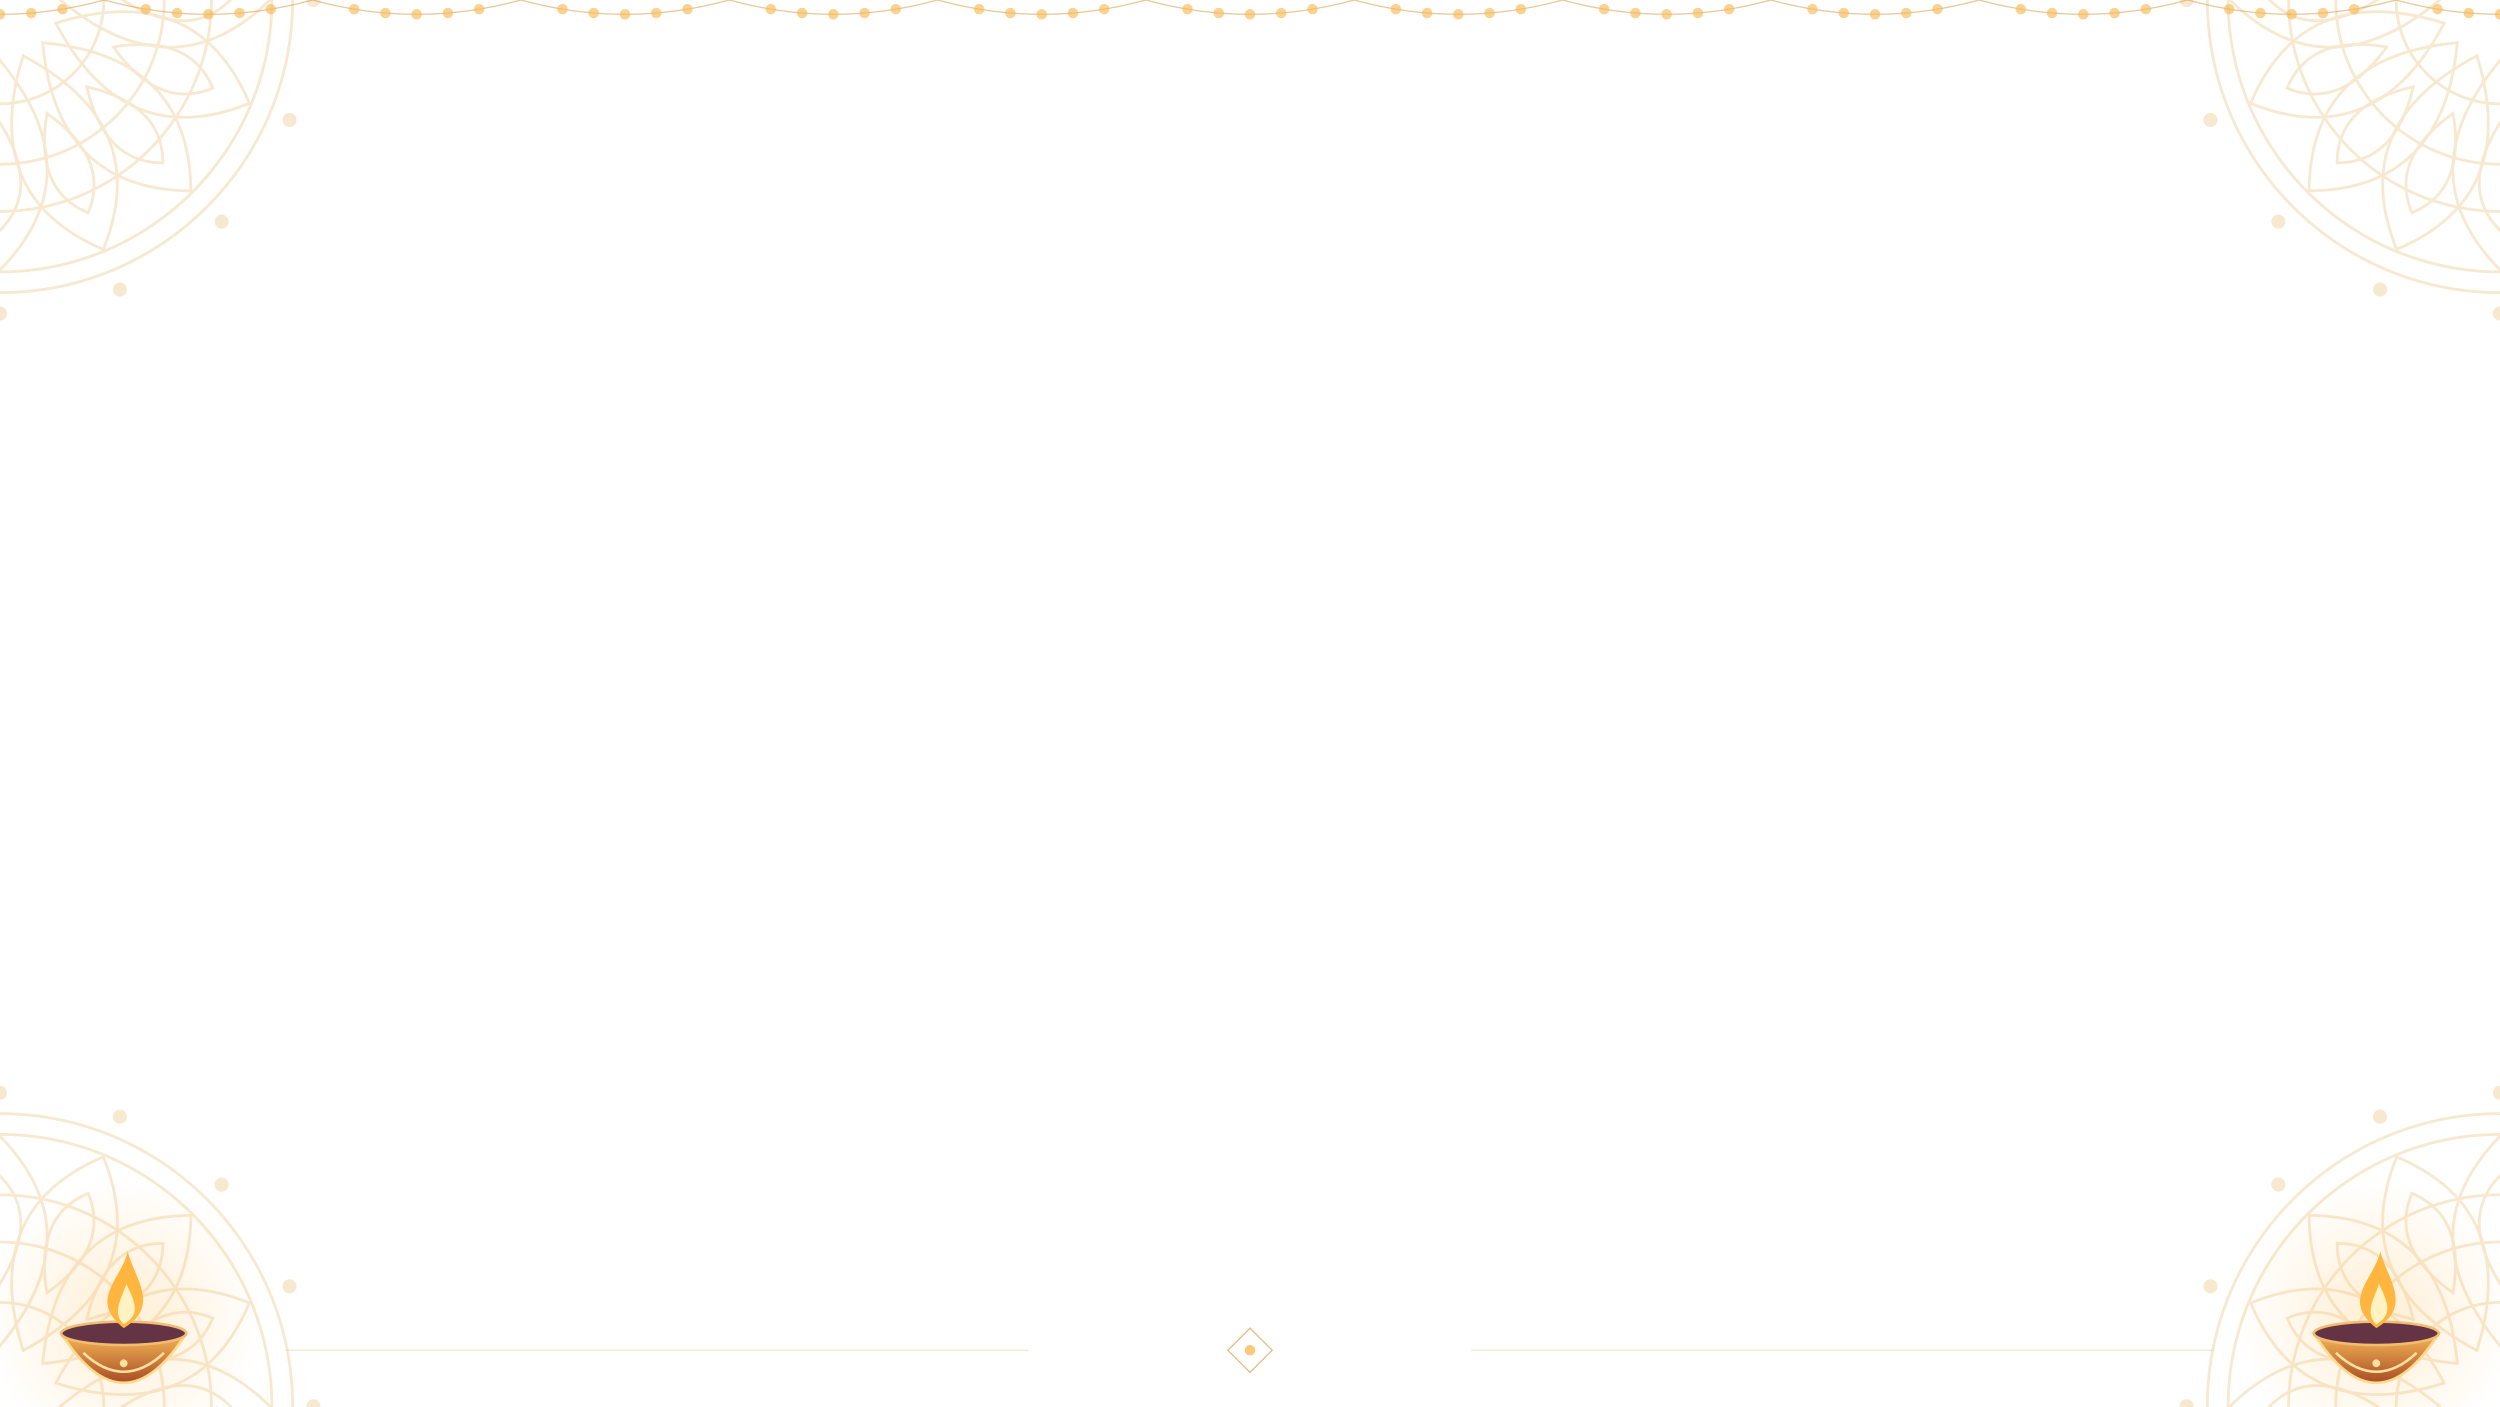
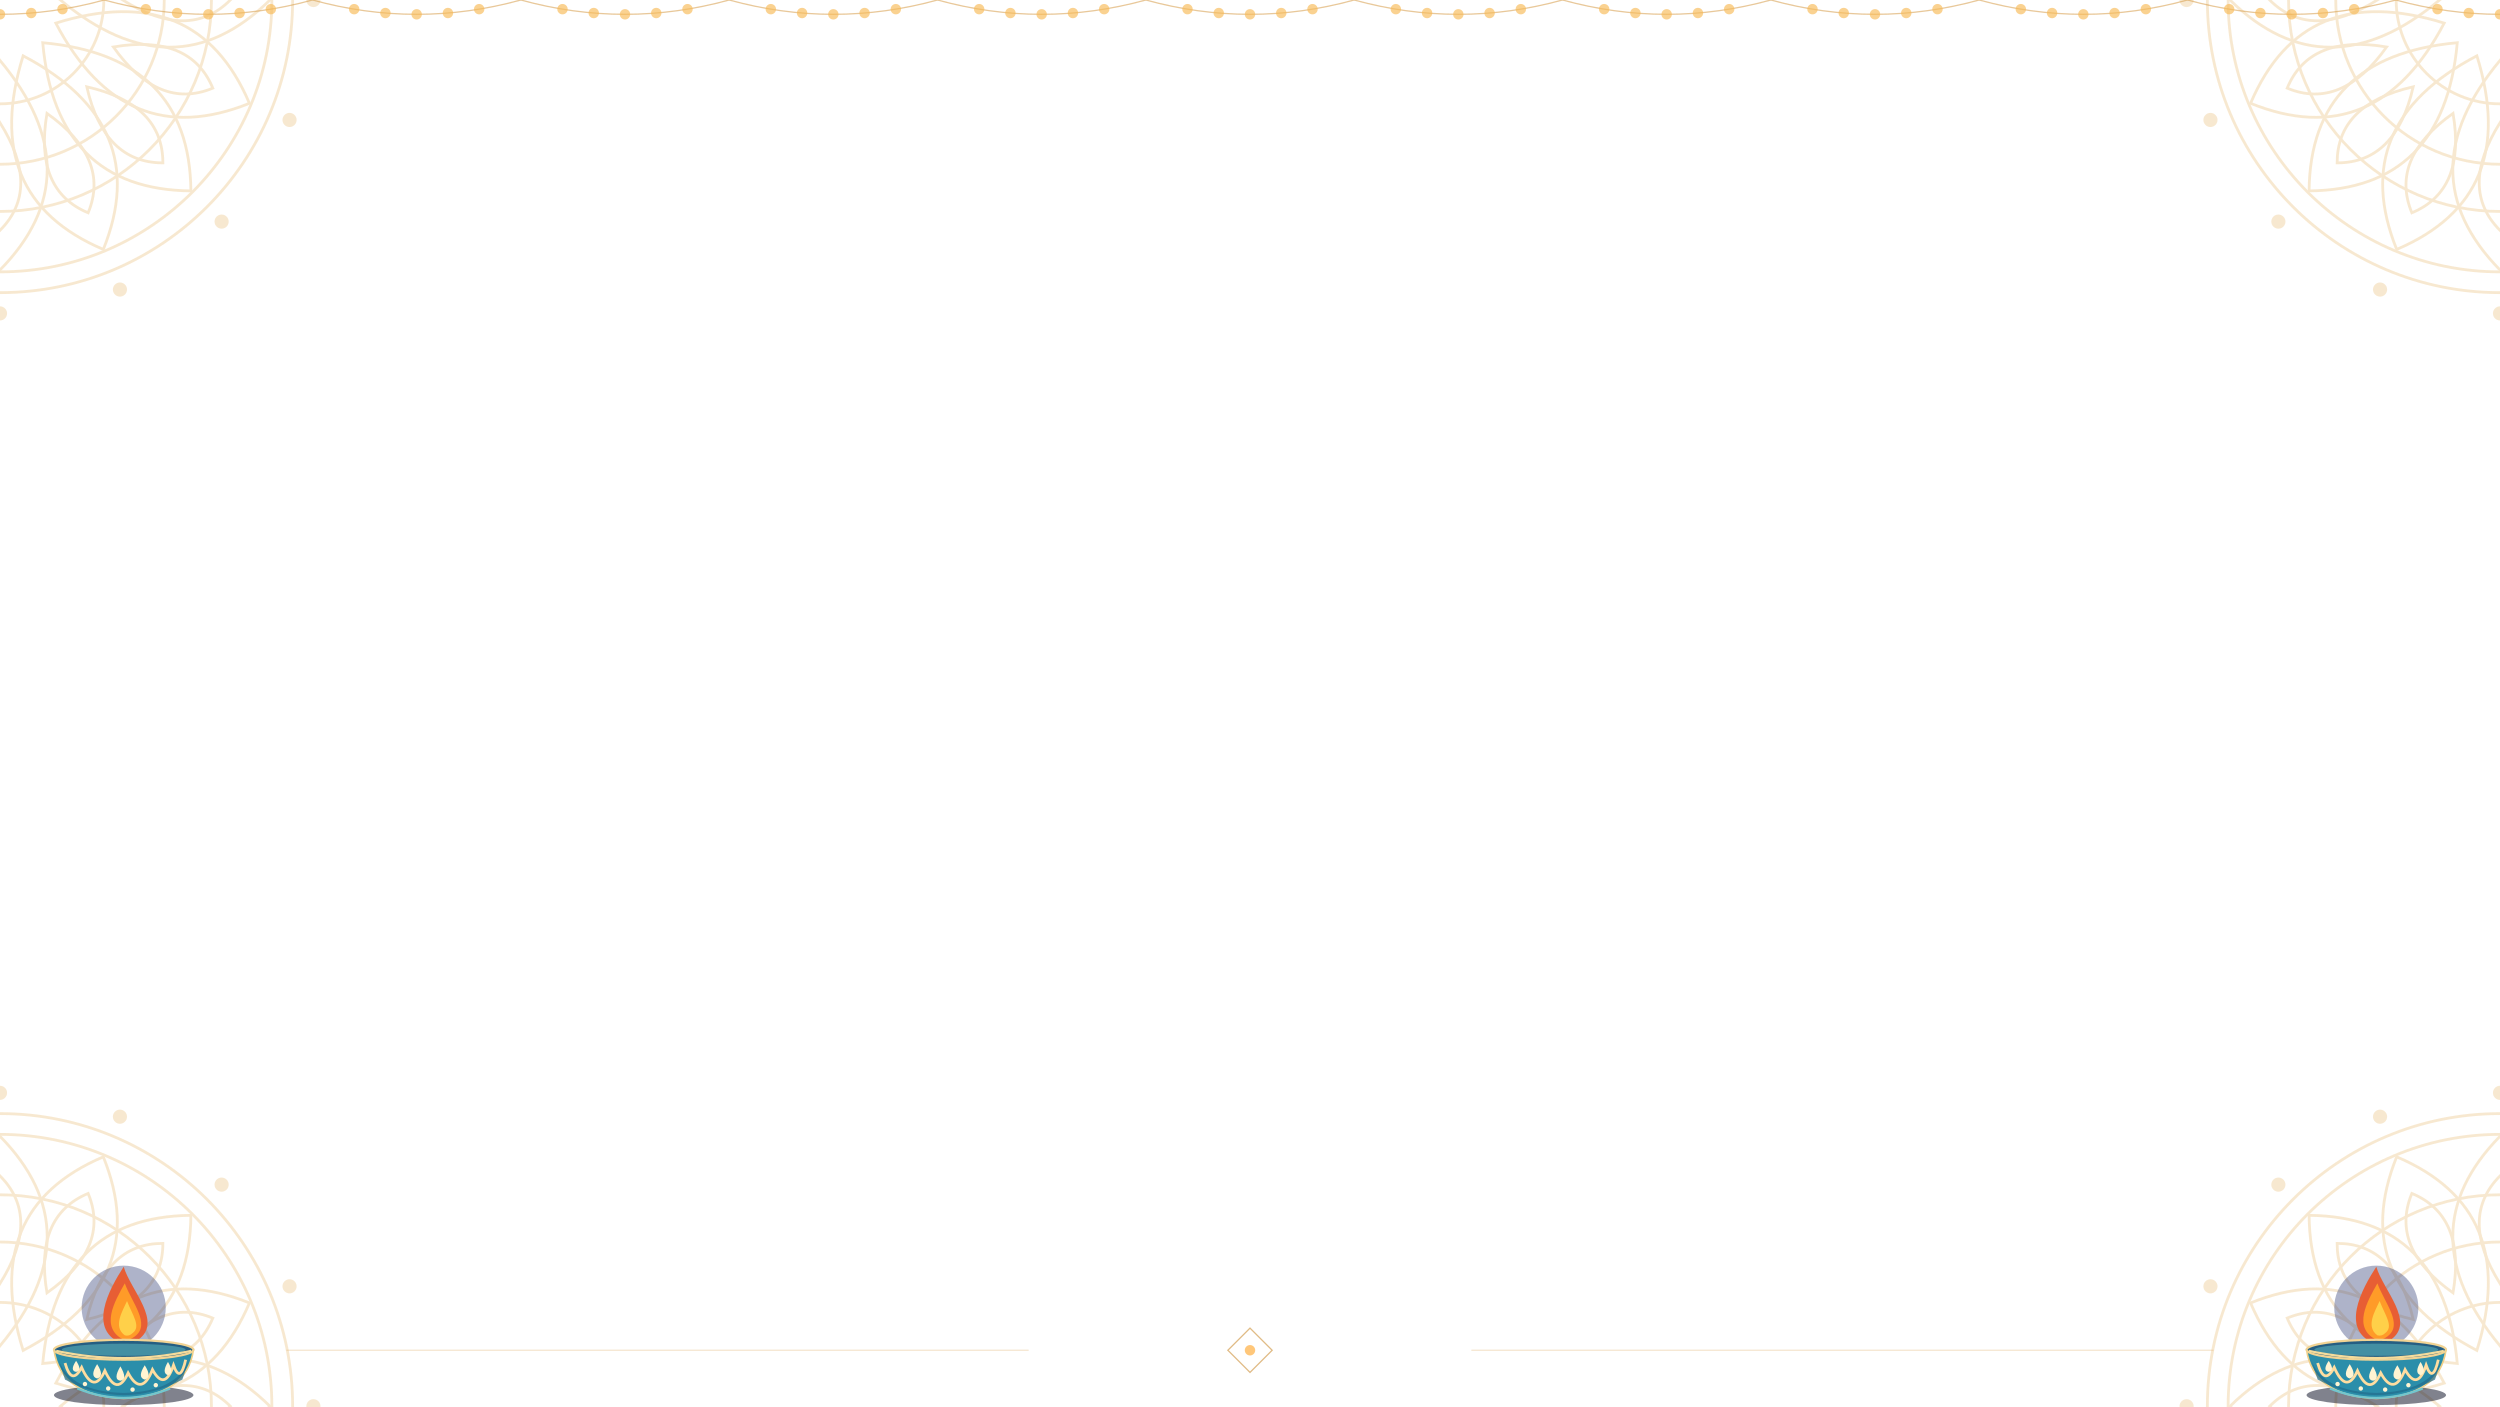
<svg xmlns="http://www.w3.org/2000/svg" viewBox="0 0 1920 1080" fill="none">
  <defs>
    <radialGradient id="halo">
      <stop stop-color="#ffbc52" stop-opacity=".25" />
      <stop offset="1" stop-color="#ffbc52" stop-opacity="0" />
    </radialGradient>
    <linearGradient id="bowl" x2="0" y2="1">
      <stop stop-color="#f6b956" />
      <stop offset="1" stop-color="#a94d26" />
    </linearGradient>
    <g id="rangoli" stroke="#e7b86c" stroke-width="1.5">
      <circle r="55" />
      <circle r="87" />
      <circle r="112" />
      <circle r="144" />
      <circle r="155" />
      <path transform="rotate(0.0)" d="M0-32Q-50-92 0-143Q50-92 0-32ZM0-65Q-22-100 0-122Q22-100 0-65Z" />
      <circle cx="0.00" cy="166.00" r="3" fill="#e7b86c" />
      <path transform="rotate(22.5)" d="M0-32Q-50-92 0-143Q50-92 0-32ZM0-65Q-22-100 0-122Q22-100 0-65Z" />
      <circle cx="63.53" cy="153.36" r="3" fill="#e7b86c" />
      <path transform="rotate(45.0)" d="M0-32Q-50-92 0-143Q50-92 0-32ZM0-65Q-22-100 0-122Q22-100 0-65Z" />
      <circle cx="117.38" cy="117.38" r="3" fill="#e7b86c" />
      <path transform="rotate(67.5)" d="M0-32Q-50-92 0-143Q50-92 0-32ZM0-65Q-22-100 0-122Q22-100 0-65Z" />
      <circle cx="153.36" cy="63.53" r="3" fill="#e7b86c" />
      <path transform="rotate(90.0)" d="M0-32Q-50-92 0-143Q50-92 0-32ZM0-65Q-22-100 0-122Q22-100 0-65Z" />
      <circle cx="166.00" cy="0.00" r="3" fill="#e7b86c" />
      <path transform="rotate(112.5)" d="M0-32Q-50-92 0-143Q50-92 0-32ZM0-65Q-22-100 0-122Q22-100 0-65Z" />
      <circle cx="153.36" cy="-63.53" r="3" fill="#e7b86c" />
      <path transform="rotate(135.0)" d="M0-32Q-50-92 0-143Q50-92 0-32ZM0-65Q-22-100 0-122Q22-100 0-65Z" />
      <circle cx="117.38" cy="-117.38" r="3" fill="#e7b86c" />
      <path transform="rotate(157.5)" d="M0-32Q-50-92 0-143Q50-92 0-32ZM0-65Q-22-100 0-122Q22-100 0-65Z" />
      <circle cx="63.53" cy="-153.36" r="3" fill="#e7b86c" />
      <path transform="rotate(180.0)" d="M0-32Q-50-92 0-143Q50-92 0-32ZM0-65Q-22-100 0-122Q22-100 0-65Z" />
      <circle cx="0.00" cy="-166.00" r="3" fill="#e7b86c" />
      <path transform="rotate(202.5)" d="M0-32Q-50-92 0-143Q50-92 0-32ZM0-65Q-22-100 0-122Q22-100 0-65Z" />
      <circle cx="-63.53" cy="-153.36" r="3" fill="#e7b86c" />
      <path transform="rotate(225.0)" d="M0-32Q-50-92 0-143Q50-92 0-32ZM0-65Q-22-100 0-122Q22-100 0-65Z" />
      <circle cx="-117.38" cy="-117.38" r="3" fill="#e7b86c" />
      <path transform="rotate(247.5)" d="M0-32Q-50-92 0-143Q50-92 0-32ZM0-65Q-22-100 0-122Q22-100 0-65Z" />
      <circle cx="-153.36" cy="-63.53" r="3" fill="#e7b86c" />
      <path transform="rotate(270.0)" d="M0-32Q-50-92 0-143Q50-92 0-32ZM0-65Q-22-100 0-122Q22-100 0-65Z" />
      <circle cx="-166.00" cy="-0.00" r="3" fill="#e7b86c" />
      <path transform="rotate(292.5)" d="M0-32Q-50-92 0-143Q50-92 0-32ZM0-65Q-22-100 0-122Q22-100 0-65Z" />
      <circle cx="-153.36" cy="63.53" r="3" fill="#e7b86c" />
      <path transform="rotate(315.0)" d="M0-32Q-50-92 0-143Q50-92 0-32ZM0-65Q-22-100 0-122Q22-100 0-65Z" />
      <circle cx="-117.38" cy="117.38" r="3" fill="#e7b86c" />
      <path transform="rotate(337.5)" d="M0-32Q-50-92 0-143Q50-92 0-32ZM0-65Q-22-100 0-122Q22-100 0-65Z" />
      <circle cx="-63.53" cy="153.36" r="3" fill="#e7b86c" />
    </g>
    <g id="diya">
-       <circle cy="-12" r="108" fill="url(#halo)" />
-       <path d="M-48 0Q0 76 48 0Z" fill="url(#bowl)" stroke="#ffda8e" stroke-width="2" />
-       <ellipse rx="48" ry="9" fill="#643344" stroke="#f2bc71" stroke-width="2" />
-       <path d="M0-4C-28-26-1-42 3-63C9-41 28-21 0-4Z" fill="#ffb63f" />
-       <path d="M0-7C-10-16 0-30 2-38C10-22 12-14 0-7Z" fill="#fff3c3" />
-       <path d="M-31 15Q0 44 31 15" stroke="#ffe0a1" stroke-width="2" />
-       <circle cy="23" r="3" fill="#ffe0a1" />
+       <ellipse cx="0" cy="37" rx="63" ry="9" fill="#02051b" opacity=".5" />
+       <circle cx="0" cy="-42" r="38" fill="#354279" opacity=".4" />
+       <path d="M0-9C-34-21-13-59 0-79C6-58 36-29 13-13Q7-8 0-9Z" fill="#e75e34" />
+       <path d="M0-13C-22-24-8-48 1-64C7-47 25-27 10-16Q5-12 0-13Z" fill="#ff9b28" />
+       <path d="M1-17C-10-25-1-39 3-48C8-35 16-25 8-19Q5-16 1-17Z" fill="#ffd049" />
+       <path d="M-63-4Q-57 38 0 40Q57 38 63-4Z" fill="#2b8eaa" stroke="#efcf88" stroke-width="1.5" />
+       <path d="M-59 5Q-48 34 0 35Q48 34 59 5L53 23Q0 51-53 23Z" fill="#226c8b" opacity=".7" />
+       <ellipse cx="0" cy="-4" rx="63" ry="9" fill="#255e82" stroke="#f1d393" stroke-width="2" />
+       <ellipse cx="0" cy="-4" rx="56" ry="5.5" fill="#438fa3" />
+       <path d="M-61-3Q0 10 61-3" fill="none" stroke="#f4dc9c" stroke-width="2" />
+       <path d="M-53 8Q-47 29-38 12Q-27 37-17 15Q-6 39 4 17Q16 39 26 14Q37 34 45 10Q51 27 56 5" fill="none" stroke="#ffdda0" stroke-width="2.5" />
+       <g fill="#fff4d2">
+         <path d="M-43 6Q-49 15-43 16Q-37 15-43 6Z" />
+         <path d="M-24 9Q-31 20-24 22Q-17 20-24 9Z" />
+         <path d="M-3 11Q-10 23-3 24Q4 23-3 11Z" />
+         <path d="M19 10Q12 21 19 23Q26 21 19 10Z" />
+         <path d="M40 7Q34 17 40 19Q46 17 40 7Z" />
+         <circle cx="-35" cy="27" r="2" />
+         <circle cx="-14" cy="31" r="2" />
+         <circle cx="8" cy="32" r="2" />
+         <circle cx="29" cy="28" r="2" />
+       </g>
+       <path d="M-42 31Q0 48 42 31" fill="none" stroke="#72c6ce" stroke-width="2" />
    </g>
  </defs>
  <use href="#rangoli" transform="translate(0 0) scale(1.45)" opacity=".32" />
  <use href="#rangoli" transform="translate(1920 0) scale(1.45)" opacity=".32" />
  <use href="#rangoli" transform="translate(0 1080) scale(1.45)" opacity=".32" />
  <use href="#rangoli" transform="translate(1920 1080) scale(1.45)" opacity=".32" />
  <path d="M-80 0Q0 22 80 0" stroke="#d69b47" stroke-width="1" opacity=".55" />
  <circle cx="-48.0" cy="7.04" r="4" fill="#f8ba56" opacity=".65" />
  <circle cx="-24.0" cy="10.01" r="4" fill="#f8ba56" opacity=".65" />
  <circle cx="0.0" cy="11.0" r="4" fill="#f8ba56" opacity=".65" />
  <circle cx="24.0" cy="10.01" r="4" fill="#f8ba56" opacity=".65" />
  <circle cx="48.0" cy="7.04" r="4" fill="#f8ba56" opacity=".65" />
  <path d="M80 0Q160 22 240 0" stroke="#d69b47" stroke-width="1" opacity=".55" />
  <circle cx="112.0" cy="7.04" r="4" fill="#f8ba56" opacity=".65" />
  <circle cx="136.0" cy="10.01" r="4" fill="#f8ba56" opacity=".65" />
  <circle cx="160.0" cy="11.0" r="4" fill="#f8ba56" opacity=".65" />
  <circle cx="184.0" cy="10.01" r="4" fill="#f8ba56" opacity=".65" />
  <circle cx="208.0" cy="7.04" r="4" fill="#f8ba56" opacity=".65" />
  <path d="M240 0Q320 22 400 0" stroke="#d69b47" stroke-width="1" opacity=".55" />
  <circle cx="272.0" cy="7.04" r="4" fill="#f8ba56" opacity=".65" />
  <circle cx="296.0" cy="10.01" r="4" fill="#f8ba56" opacity=".65" />
  <circle cx="320.0" cy="11.0" r="4" fill="#f8ba56" opacity=".65" />
  <circle cx="344.0" cy="10.01" r="4" fill="#f8ba56" opacity=".65" />
  <circle cx="368.0" cy="7.04" r="4" fill="#f8ba56" opacity=".65" />
  <path d="M400 0Q480 22 560 0" stroke="#d69b47" stroke-width="1" opacity=".55" />
  <circle cx="432.0" cy="7.04" r="4" fill="#f8ba56" opacity=".65" />
  <circle cx="456.0" cy="10.01" r="4" fill="#f8ba56" opacity=".65" />
  <circle cx="480.0" cy="11.0" r="4" fill="#f8ba56" opacity=".65" />
  <circle cx="504.0" cy="10.01" r="4" fill="#f8ba56" opacity=".65" />
  <circle cx="528.0" cy="7.04" r="4" fill="#f8ba56" opacity=".65" />
  <path d="M560 0Q640 22 720 0" stroke="#d69b47" stroke-width="1" opacity=".55" />
  <circle cx="592.0" cy="7.04" r="4" fill="#f8ba56" opacity=".65" />
  <circle cx="616.0" cy="10.01" r="4" fill="#f8ba56" opacity=".65" />
  <circle cx="640.0" cy="11.0" r="4" fill="#f8ba56" opacity=".65" />
  <circle cx="664.0" cy="10.01" r="4" fill="#f8ba56" opacity=".65" />
  <circle cx="688.0" cy="7.04" r="4" fill="#f8ba56" opacity=".65" />
  <path d="M720 0Q800 22 880 0" stroke="#d69b47" stroke-width="1" opacity=".55" />
  <circle cx="752.0" cy="7.04" r="4" fill="#f8ba56" opacity=".65" />
  <circle cx="776.0" cy="10.01" r="4" fill="#f8ba56" opacity=".65" />
  <circle cx="800.0" cy="11.0" r="4" fill="#f8ba56" opacity=".65" />
  <circle cx="824.0" cy="10.01" r="4" fill="#f8ba56" opacity=".65" />
  <circle cx="848.0" cy="7.04" r="4" fill="#f8ba56" opacity=".65" />
  <path d="M880 0Q960 22 1040 0" stroke="#d69b47" stroke-width="1" opacity=".55" />
  <circle cx="912.0" cy="7.04" r="4" fill="#f8ba56" opacity=".65" />
  <circle cx="936.0" cy="10.01" r="4" fill="#f8ba56" opacity=".65" />
  <circle cx="960.0" cy="11.0" r="4" fill="#f8ba56" opacity=".65" />
  <circle cx="984.0" cy="10.01" r="4" fill="#f8ba56" opacity=".65" />
  <circle cx="1008.0" cy="7.04" r="4" fill="#f8ba56" opacity=".65" />
  <path d="M1040 0Q1120 22 1200 0" stroke="#d69b47" stroke-width="1" opacity=".55" />
  <circle cx="1072.0" cy="7.04" r="4" fill="#f8ba56" opacity=".65" />
  <circle cx="1096.0" cy="10.01" r="4" fill="#f8ba56" opacity=".65" />
  <circle cx="1120.0" cy="11.0" r="4" fill="#f8ba56" opacity=".65" />
  <circle cx="1144.0" cy="10.01" r="4" fill="#f8ba56" opacity=".65" />
  <circle cx="1168.0" cy="7.04" r="4" fill="#f8ba56" opacity=".65" />
  <path d="M1200 0Q1280 22 1360 0" stroke="#d69b47" stroke-width="1" opacity=".55" />
  <circle cx="1232.0" cy="7.04" r="4" fill="#f8ba56" opacity=".65" />
  <circle cx="1256.0" cy="10.01" r="4" fill="#f8ba56" opacity=".65" />
  <circle cx="1280.0" cy="11.0" r="4" fill="#f8ba56" opacity=".65" />
  <circle cx="1304.0" cy="10.01" r="4" fill="#f8ba56" opacity=".65" />
  <circle cx="1328.0" cy="7.04" r="4" fill="#f8ba56" opacity=".65" />
  <path d="M1360 0Q1440 22 1520 0" stroke="#d69b47" stroke-width="1" opacity=".55" />
  <circle cx="1392.0" cy="7.04" r="4" fill="#f8ba56" opacity=".65" />
  <circle cx="1416.0" cy="10.01" r="4" fill="#f8ba56" opacity=".65" />
  <circle cx="1440.0" cy="11.0" r="4" fill="#f8ba56" opacity=".65" />
  <circle cx="1464.0" cy="10.01" r="4" fill="#f8ba56" opacity=".65" />
  <circle cx="1488.0" cy="7.04" r="4" fill="#f8ba56" opacity=".65" />
  <path d="M1520 0Q1600 22 1680 0" stroke="#d69b47" stroke-width="1" opacity=".55" />
  <circle cx="1552.0" cy="7.04" r="4" fill="#f8ba56" opacity=".65" />
  <circle cx="1576.0" cy="10.01" r="4" fill="#f8ba56" opacity=".65" />
  <circle cx="1600.0" cy="11.0" r="4" fill="#f8ba56" opacity=".65" />
  <circle cx="1624.0" cy="10.01" r="4" fill="#f8ba56" opacity=".65" />
  <circle cx="1648.0" cy="7.04" r="4" fill="#f8ba56" opacity=".65" />
  <path d="M1680 0Q1760 22 1840 0" stroke="#d69b47" stroke-width="1" opacity=".55" />
  <circle cx="1712.0" cy="7.04" r="4" fill="#f8ba56" opacity=".65" />
  <circle cx="1736.0" cy="10.01" r="4" fill="#f8ba56" opacity=".65" />
  <circle cx="1760.0" cy="11.0" r="4" fill="#f8ba56" opacity=".65" />
  <circle cx="1784.0" cy="10.01" r="4" fill="#f8ba56" opacity=".65" />
  <circle cx="1808.0" cy="7.04" r="4" fill="#f8ba56" opacity=".65" />
  <path d="M1840 0Q1920 22 2000 0" stroke="#d69b47" stroke-width="1" opacity=".55" />
  <circle cx="1872.0" cy="7.04" r="4" fill="#f8ba56" opacity=".65" />
  <circle cx="1896.0" cy="10.01" r="4" fill="#f8ba56" opacity=".65" />
  <circle cx="1920.0" cy="11.0" r="4" fill="#f8ba56" opacity=".65" />
  <circle cx="1944.0" cy="10.01" r="4" fill="#f8ba56" opacity=".65" />
  <circle cx="1968.0" cy="7.04" r="4" fill="#f8ba56" opacity=".65" />
-   <use href="#diya" transform="translate(95 1024)" />
-   <use href="#diya" transform="translate(1825 1024)" />
+   <use href="#diya" transform="translate(95 1040) scale(.85)" />
+   <use href="#diya" transform="translate(1825 1040) scale(.85)" />
  <path d="M220 1037H790M1130 1037H1700" stroke="#e1ac62" opacity=".3" />
  <path d="M943 1037L960 1020L977 1037L960 1054Z" stroke="#d6a45c" opacity=".75" />
  <circle cx="960" cy="1037" r="4" fill="#ffc77a" />
</svg>
